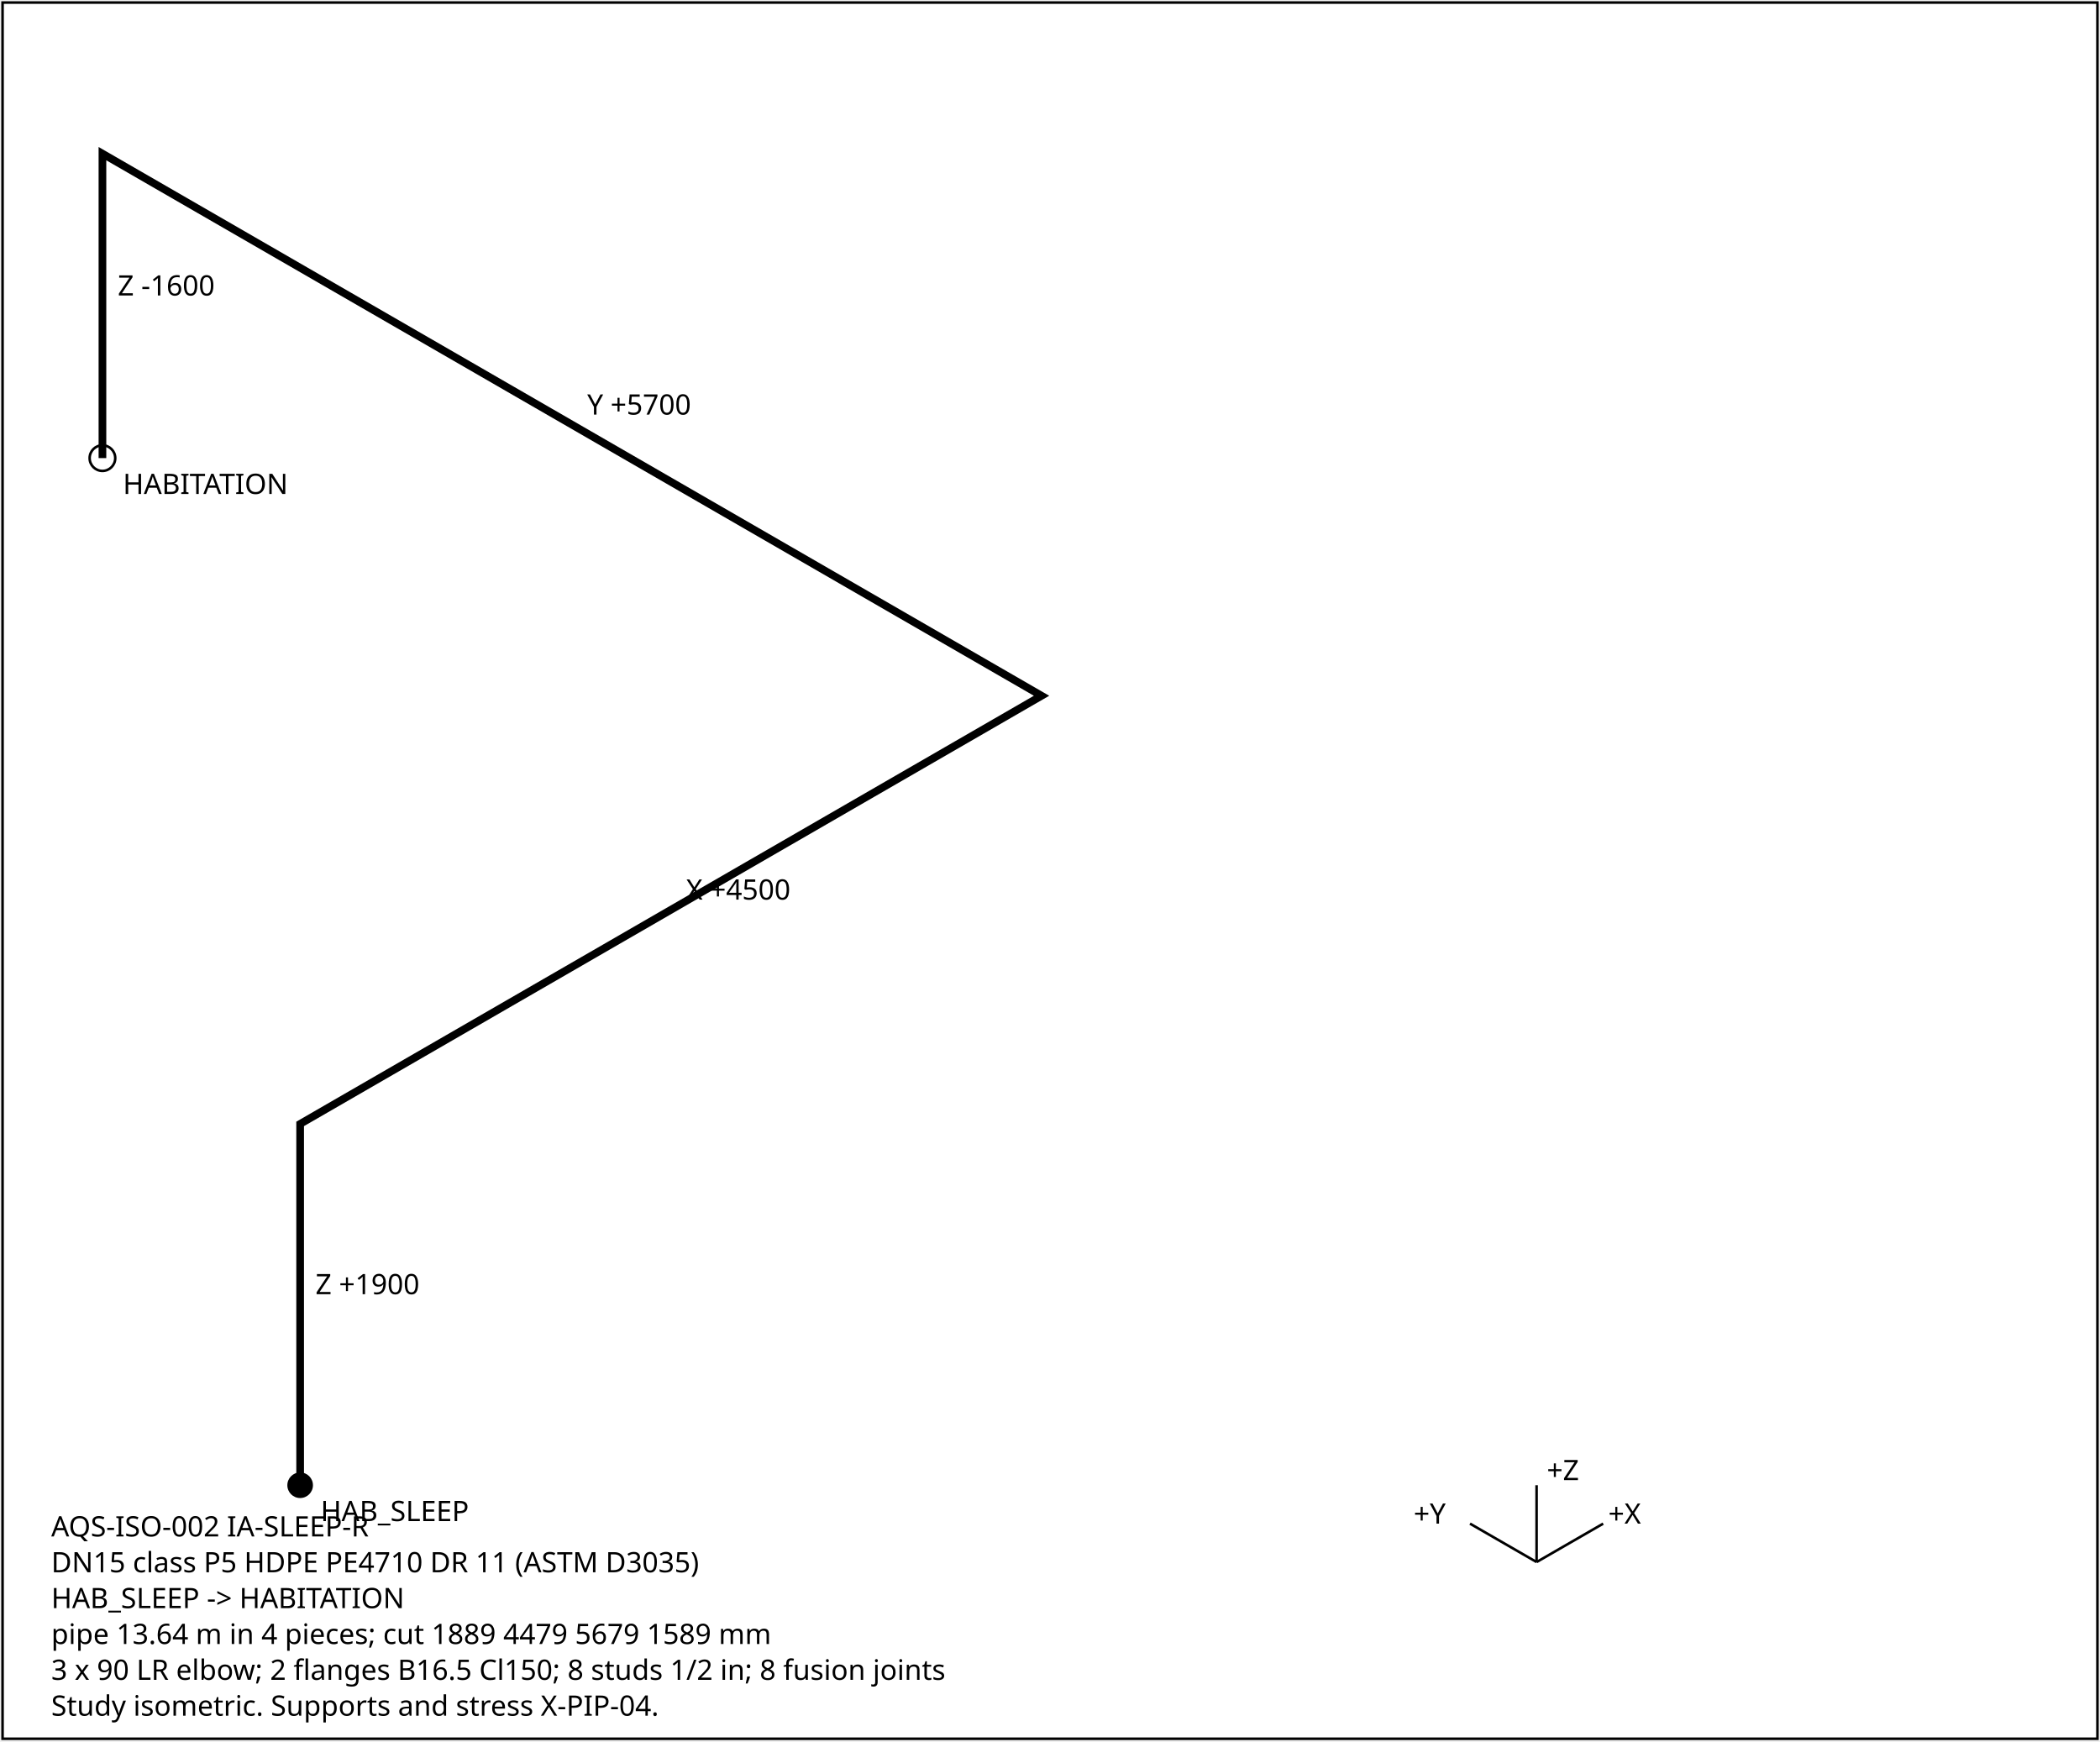
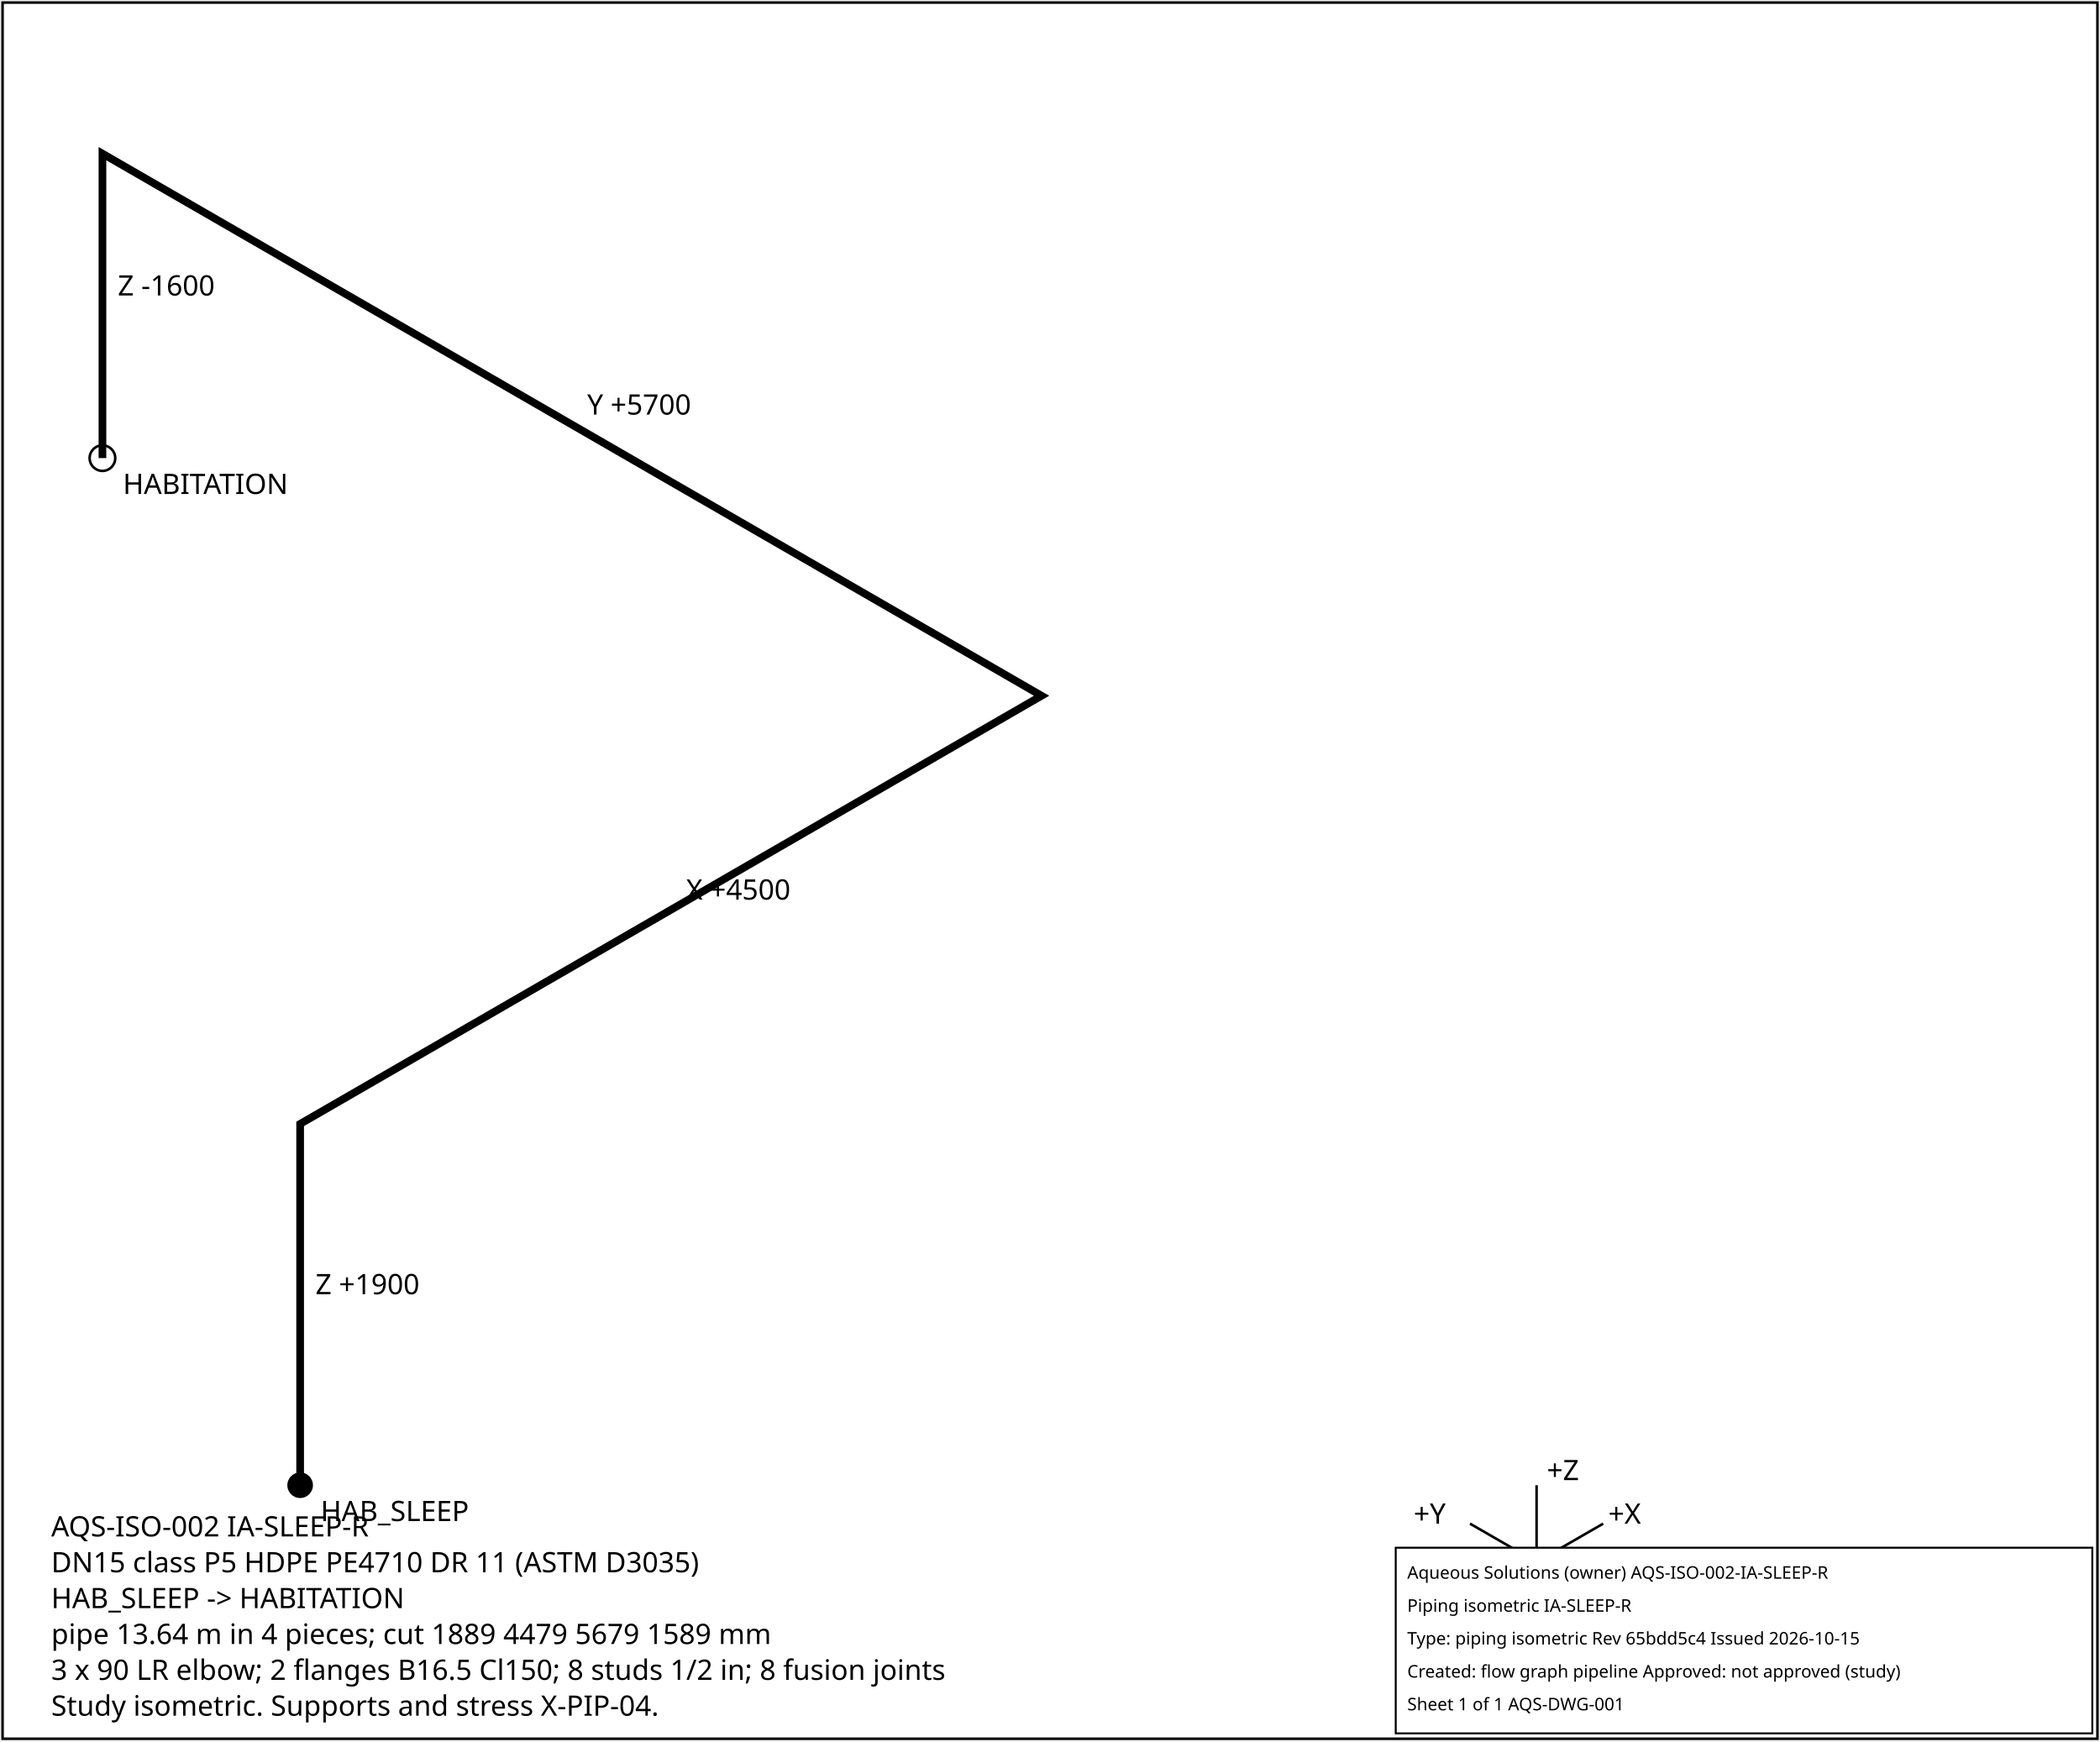
<svg xmlns="http://www.w3.org/2000/svg" width="820" height="680" font-family="sans-serif" font-size="11">
  <rect x="1" y="1" width="818" height="678" fill="white" stroke="black" />
  <polyline points="117.2,580.0 117.2,438.9 406.7,271.7 40.0,60.0 40.0,178.9" fill="none" stroke="black" stroke-width="3" />
  <text x="123.2" y="505.4">Z +1900</text>
  <text x="267.9" y="351.3">X +4500</text>
  <text x="229.3" y="161.9">Y +5700</text>
  <text x="46.0" y="115.4">Z -1600</text>
  <circle cx="117.2" cy="580.0" r="5" fill="black" />
  <text x="125.2" y="594.0">HAB_SLEEP</text>
  <circle cx="40.0" cy="178.9" r="5" fill="none" stroke="black" />
  <text x="48.0" y="192.9">HABITATION</text>
  <g transform="translate(600,610)">
    <line x1="0" y1="0" x2="26" y2="-15" stroke="black" />
    <text x="28" y="-15">+X</text>
    <line x1="0" y1="0" x2="-26" y2="-15" stroke="black" />
    <text x="-48" y="-15">+Y</text>
    <line x1="0" y1="0" x2="0" y2="-30" stroke="black" />
    <text x="4" y="-32">+Z</text>
  </g>
  <text x="20" y="600">AQS-ISO-002  IA-SLEEP-R</text>
  <text x="20" y="614">DN15  class P5  HDPE PE4710 DR 11 (ASTM D3035)</text>
  <text x="20" y="628">HAB_SLEEP -&gt; HABITATION</text>
  <text x="20" y="642">pipe 13.64 m in 4 pieces; cut 1889 4479 5679 1589 mm</text>
  <text x="20" y="656">3 x 90 LR elbow; 2 flanges B16.5 Cl150; 8 studs 1/2 in; 8 fusion joints</text>
  <text x="20" y="670">Study isometric. Supports and stress X-PIP-04.</text>
+   <g id="aqs-title-block">
+     <rect x="545.0" y="604.4" width="272.0" height="72.5" fill="white" stroke="black" stroke-width="0.76" />
+     <text x="549.5" y="616.5" font-family="sans-serif" font-size="6.8">Aqueous Solutions (owner)   AQS-ISO-002-IA-SLEEP-R</text>
+     <text x="549.5" y="629.4" font-family="sans-serif" font-size="6.8">Piping isometric IA-SLEEP-R</text>
+     <text x="549.5" y="642.2" font-family="sans-serif" font-size="6.8">Type: piping isometric   Rev 65bdd5c4   Issued 2026-10-15</text>
+     <text x="549.5" y="655.1" font-family="sans-serif" font-size="6.8">Created: flow graph pipeline   Approved: not approved (study)</text>
+     <text x="549.5" y="667.9" font-family="sans-serif" font-size="6.8">Sheet 1 of 1   AQS-DWG-001</text>
+   </g>
</svg>
